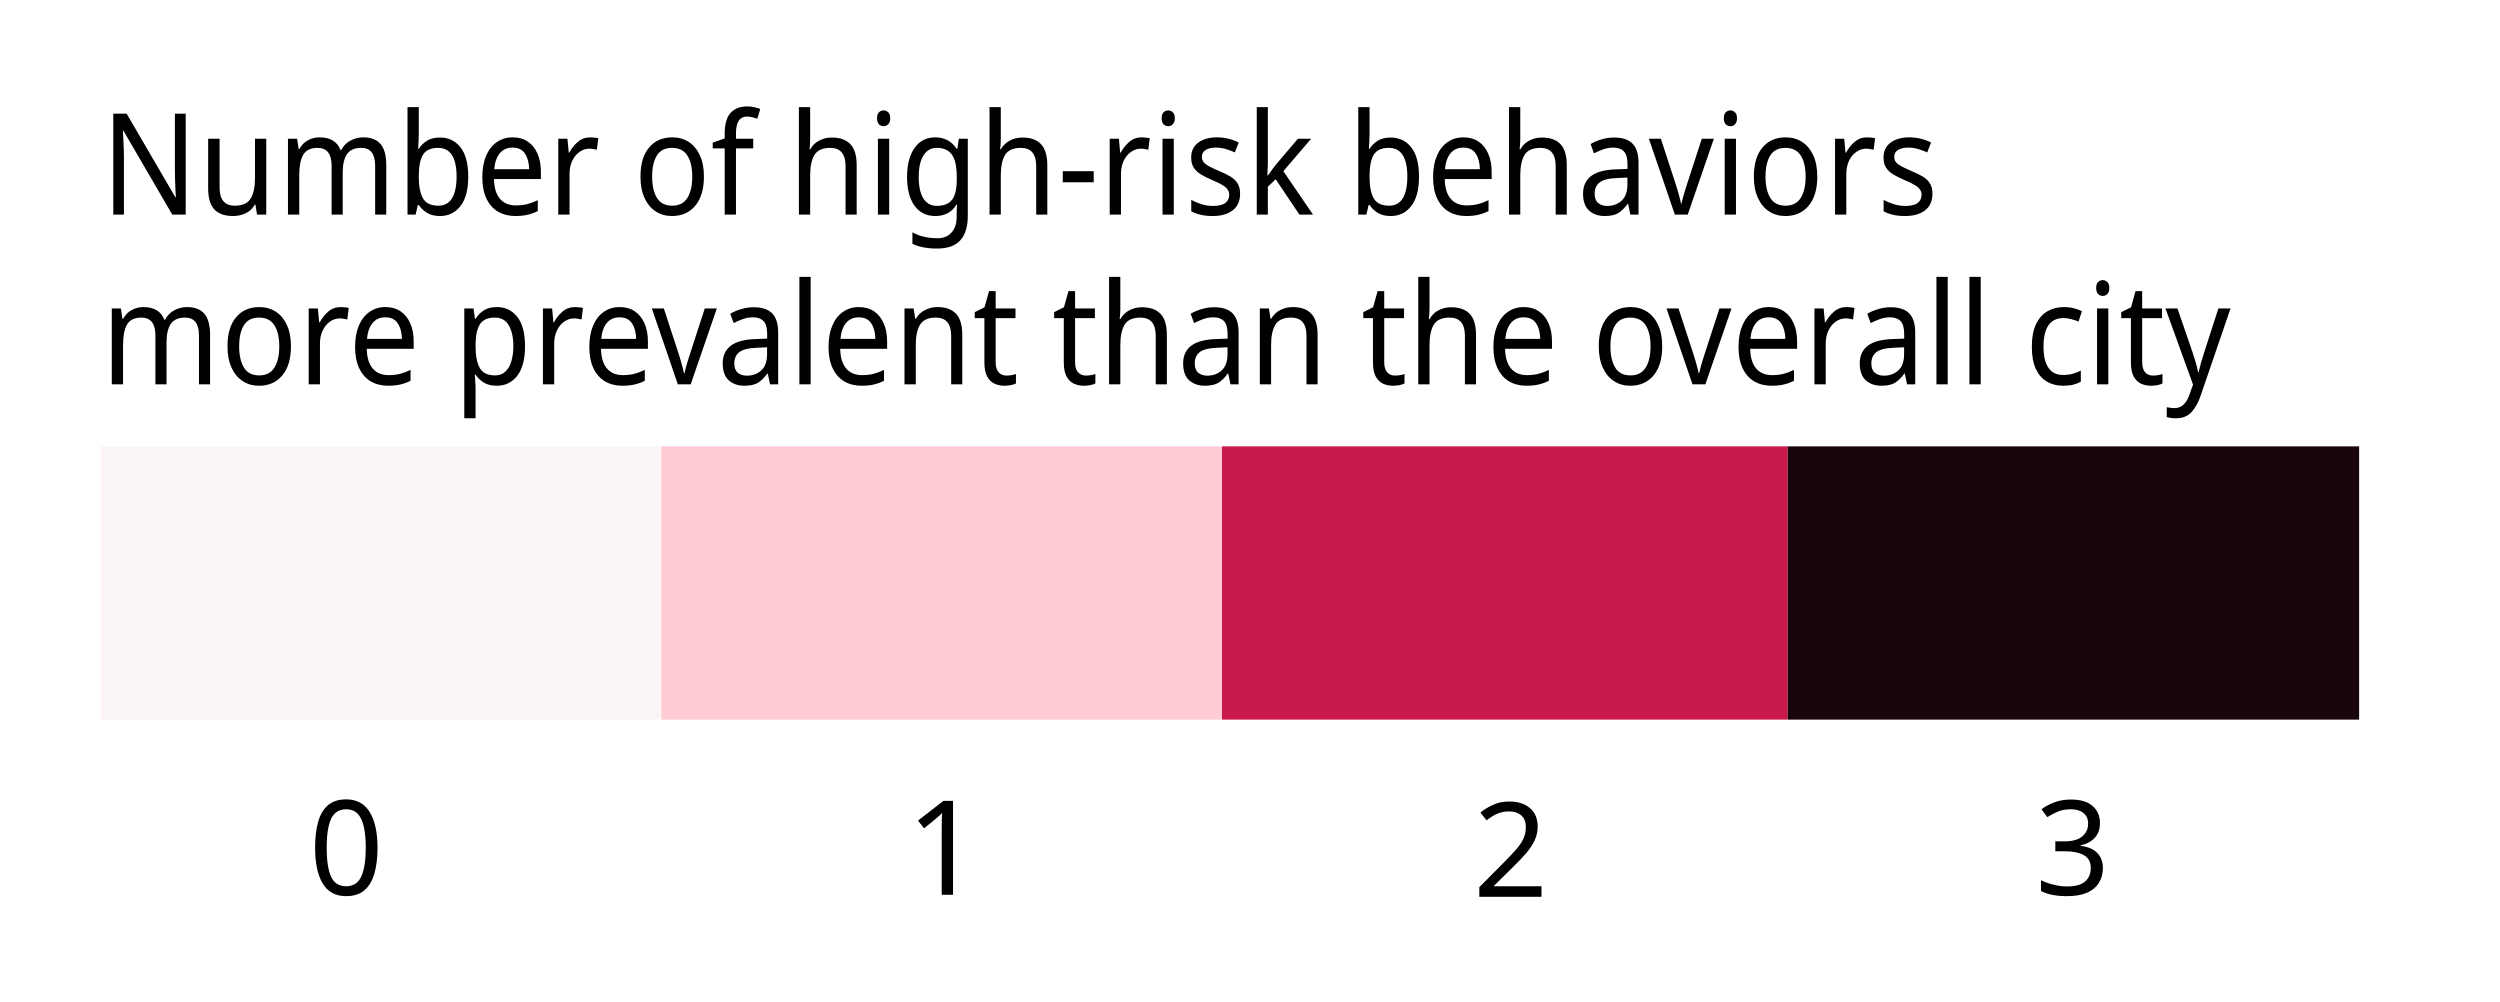
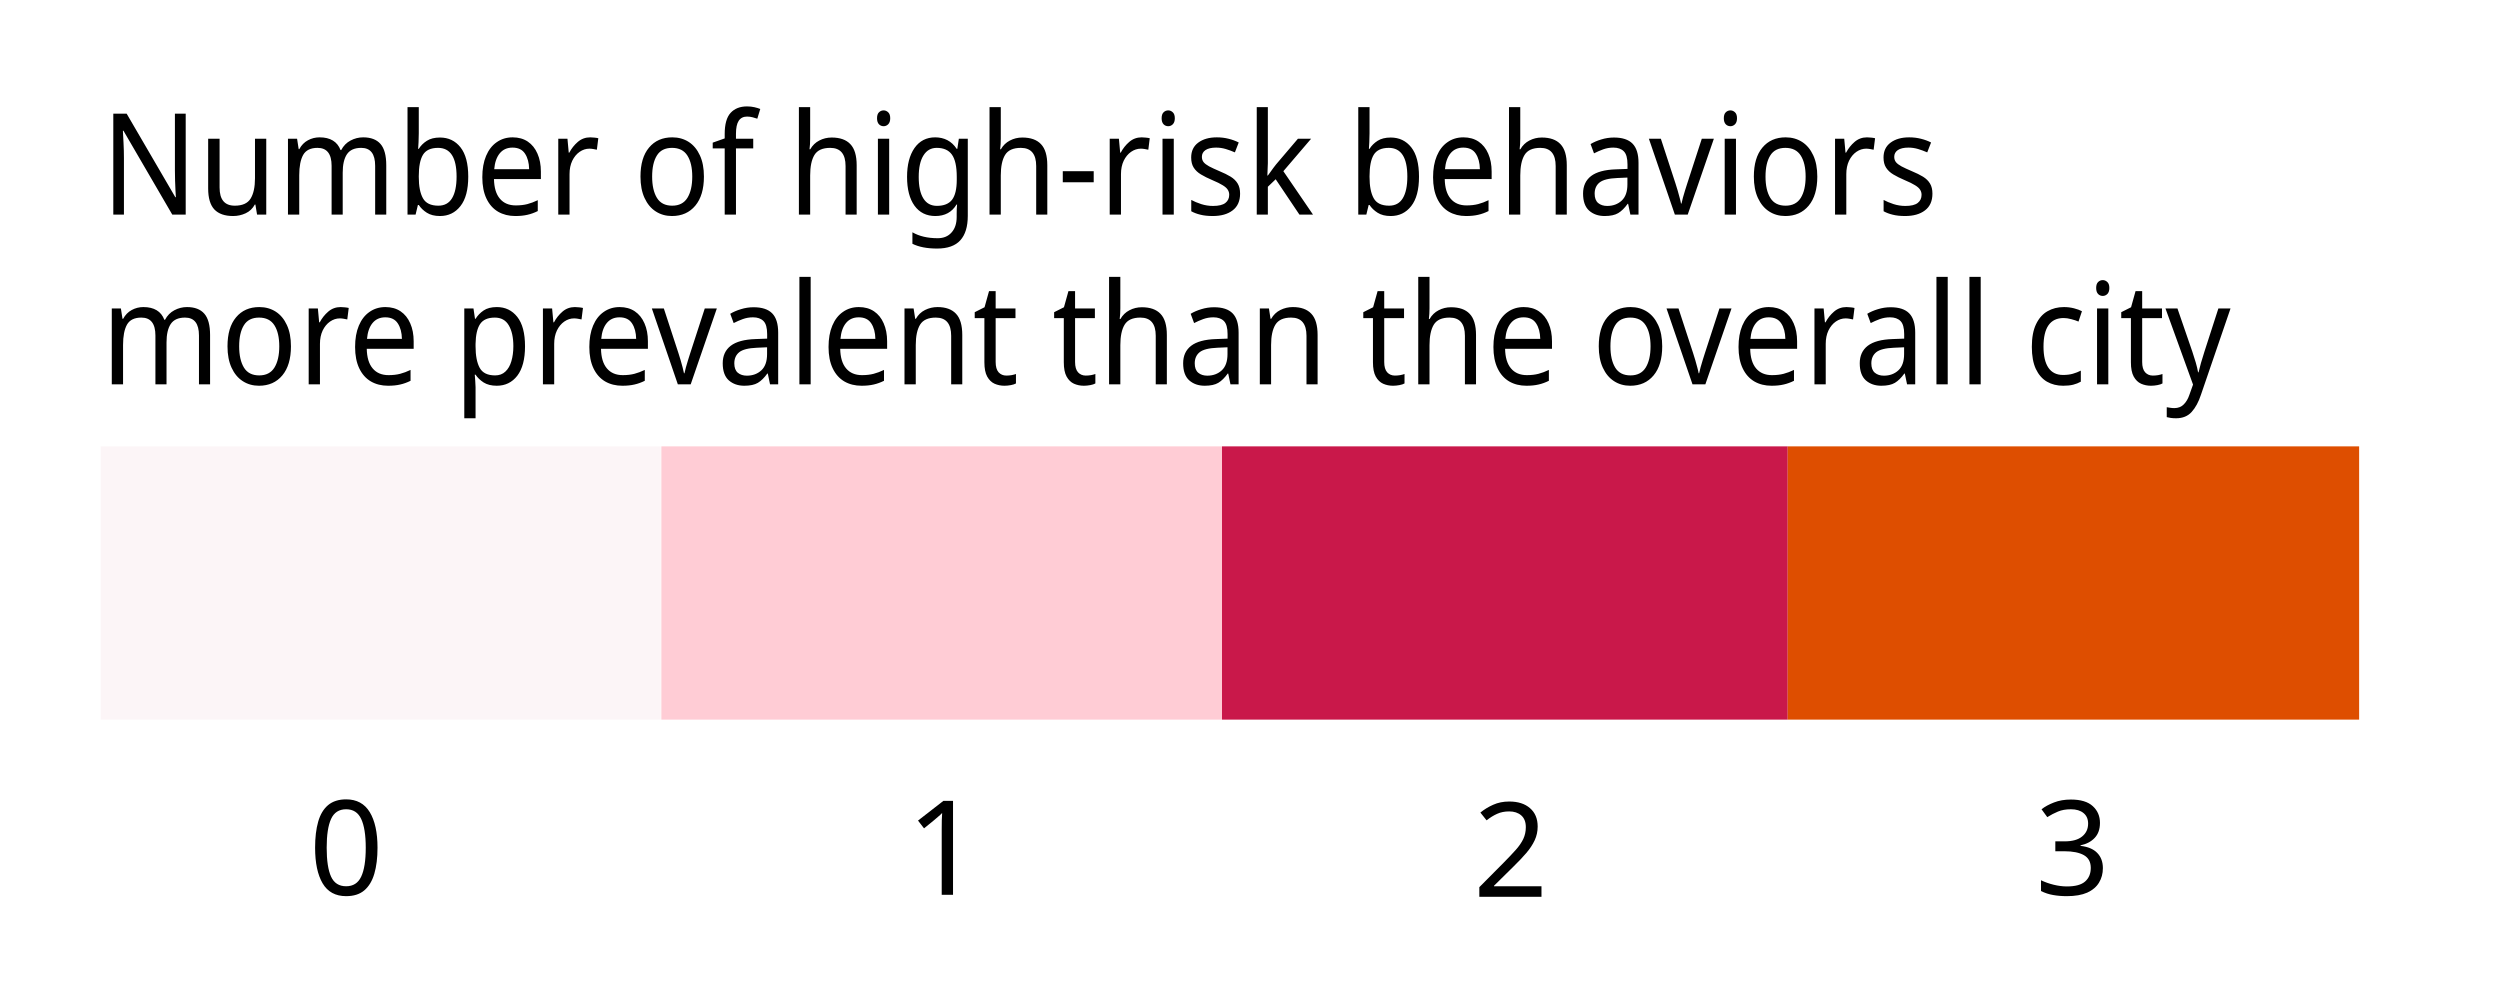
<svg xmlns="http://www.w3.org/2000/svg" version="1.1" id="Layer_1" x="0px" y="0px" viewBox="0 0 441.9 177.1" style="enable-background:new 0 0 441.9 177.1;" xml:space="preserve">
  <style type="text/css">
	.st0{fill:#FFCCD5;}
	.st1{fill:#C9184A;}
	.st2{font-family:'FiraSans-Medium';}
	.st3{font-size:23.264px;}
	.st4{enable-background:new    ;}
	.st5{font-size:25px;}
- 	.st6{fill:#19050C;}
+ 	.st6{fill:#de4e00;}
	.st7{fill:#FCF5F7;}
</style>
  <rect x="116.9" y="78.9" class="st0" width="99.1" height="48.3" />
  <rect x="216" y="78.9" class="st1" width="100" height="48.3" />
  <text transform="matrix(1 0 0 1 54.557 158.1705)" class="st2 st3">0</text>
  <text transform="matrix(0.904 0 0 1 17.8384 37.934)" class="st4">
    <tspan x="0" y="0" class="st2 st5">Number of high-risk behaviors </tspan>
    <tspan x="0" y="30" class="st2 st5">more prevalent than the overall city</tspan>
  </text>
  <rect x="316" y="78.9" class="st6" width="101" height="48.3" />
  <rect x="17.8" y="78.9" class="st7" width="99" height="48.3" />
  <text transform="matrix(1 0 0 1 359.7214 158.1708)" class="st2 st3">3</text>
  <text transform="matrix(1 0 0 1 160.191 158.1708)" class="st2 st3">1</text>
  <text transform="matrix(1 0 0 1 260.3773 158.5194)" class="st2 st3">2</text>
</svg>
